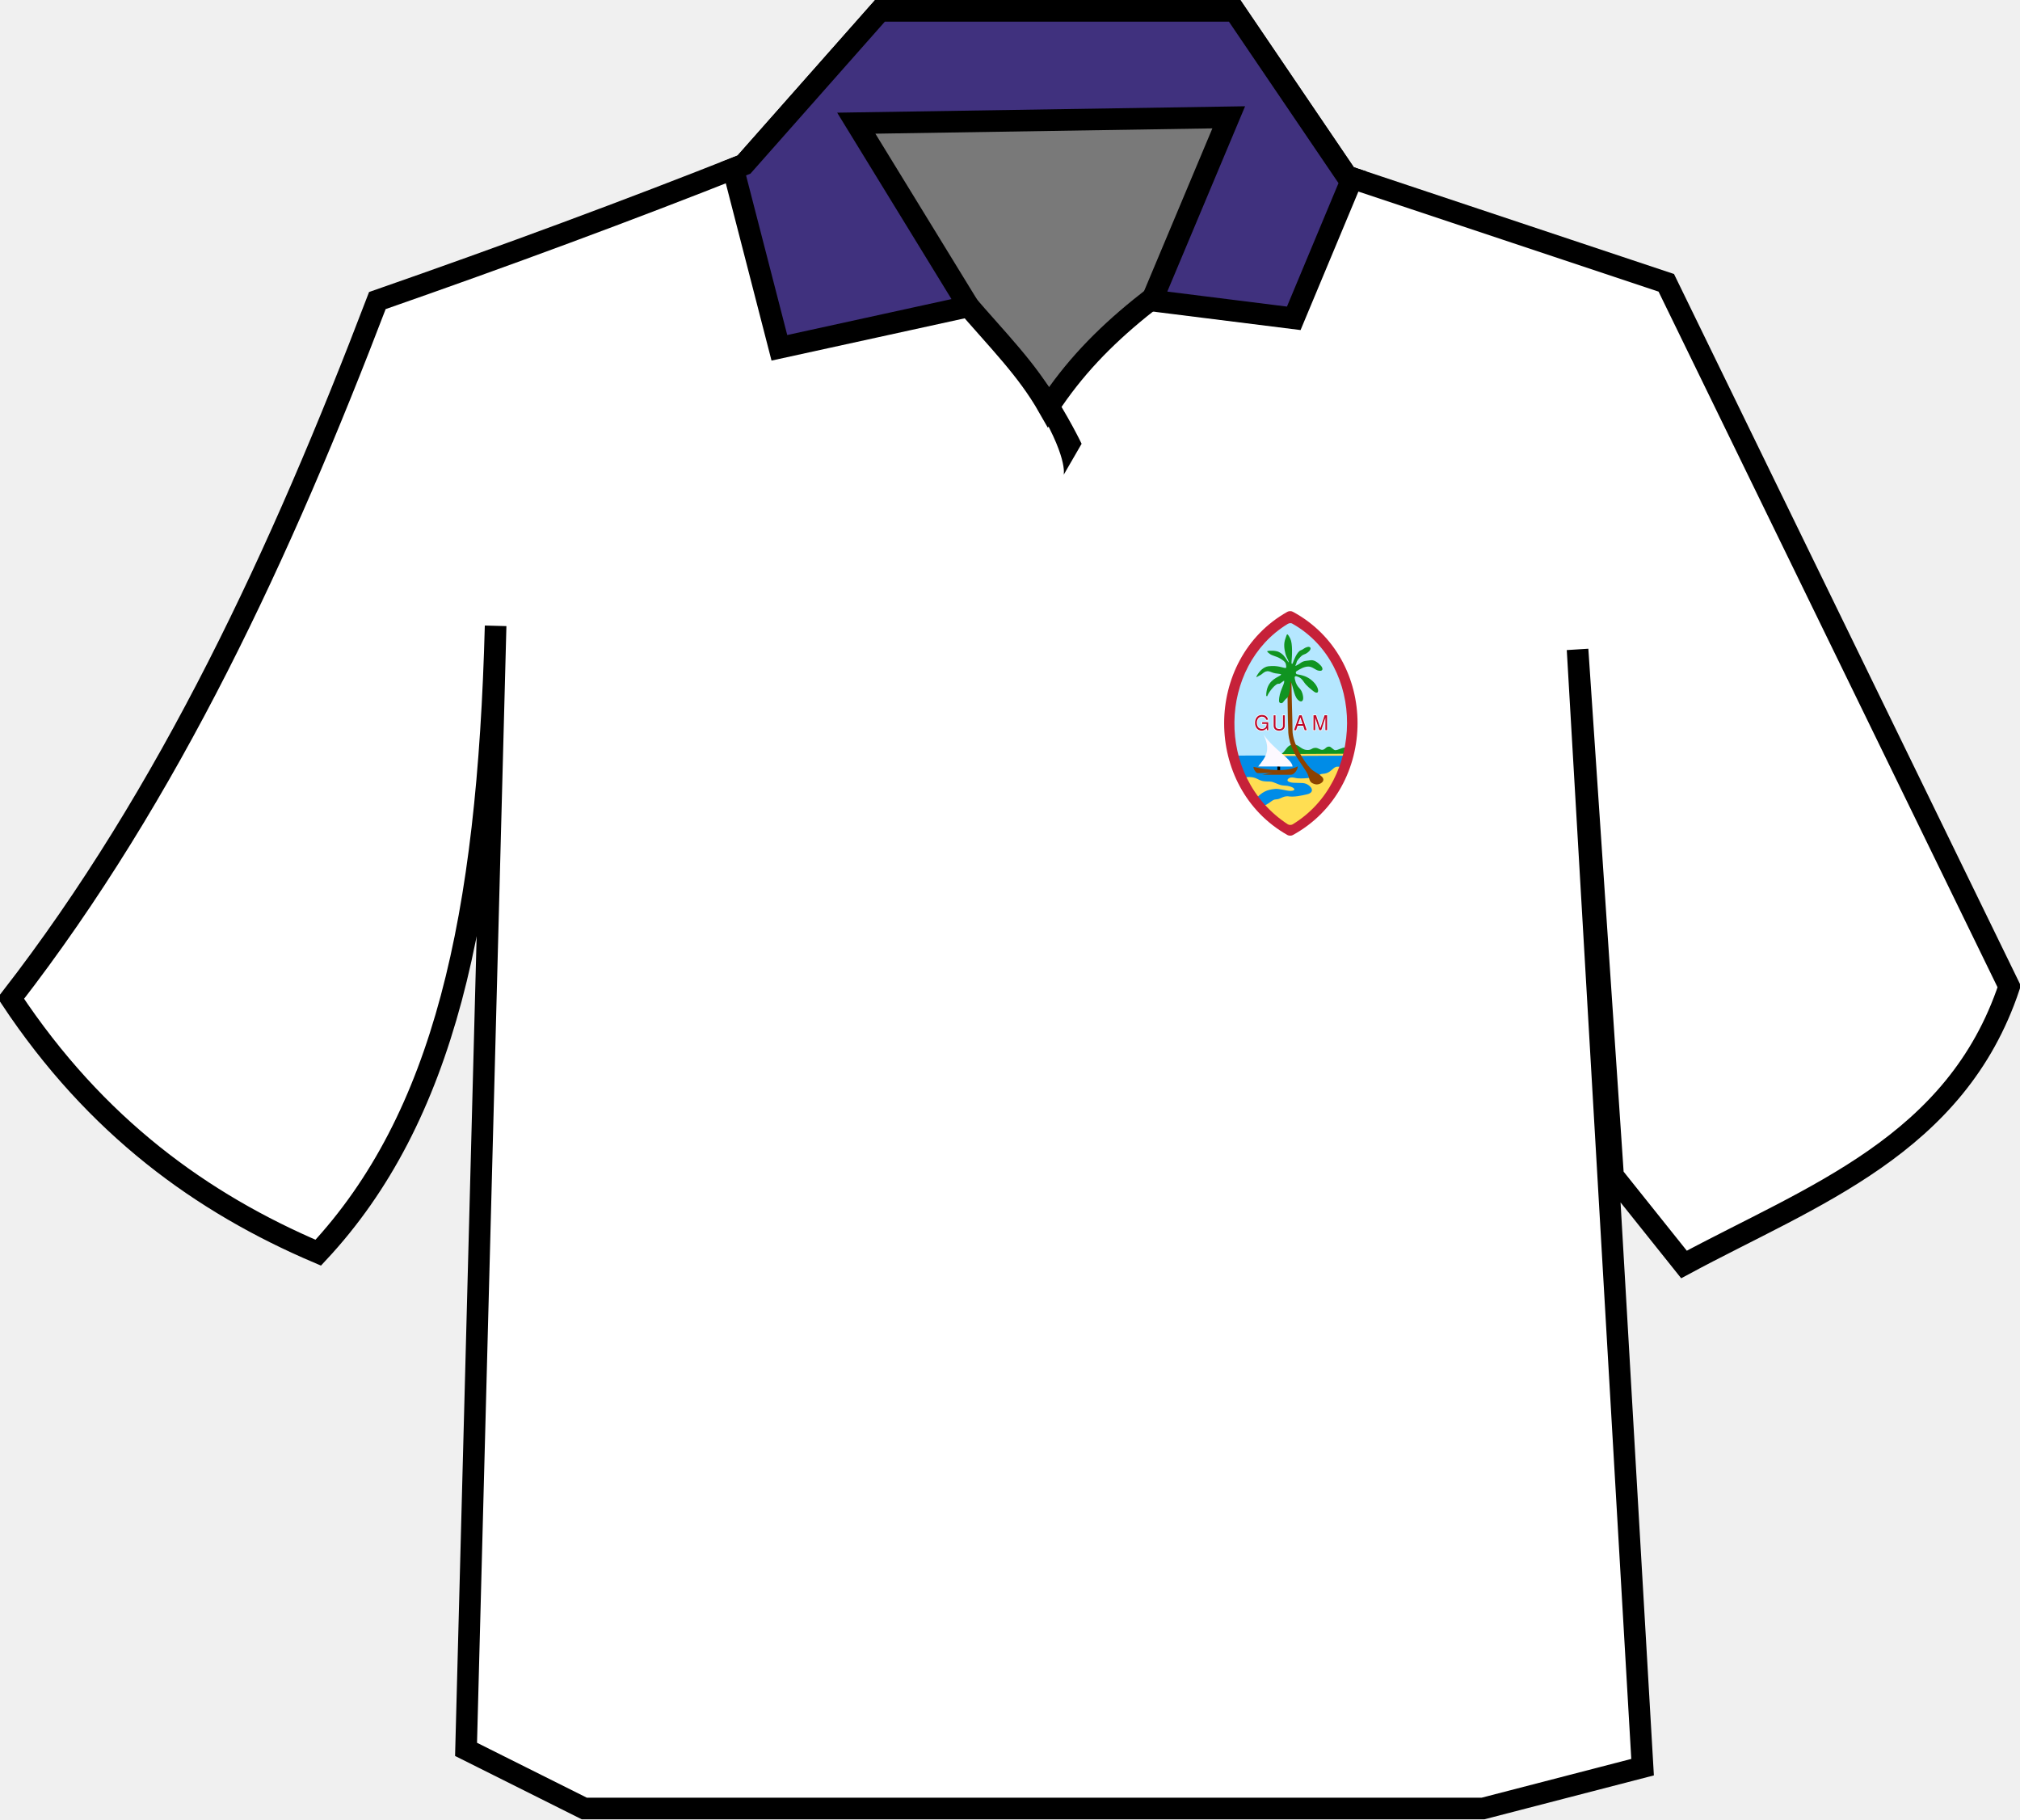
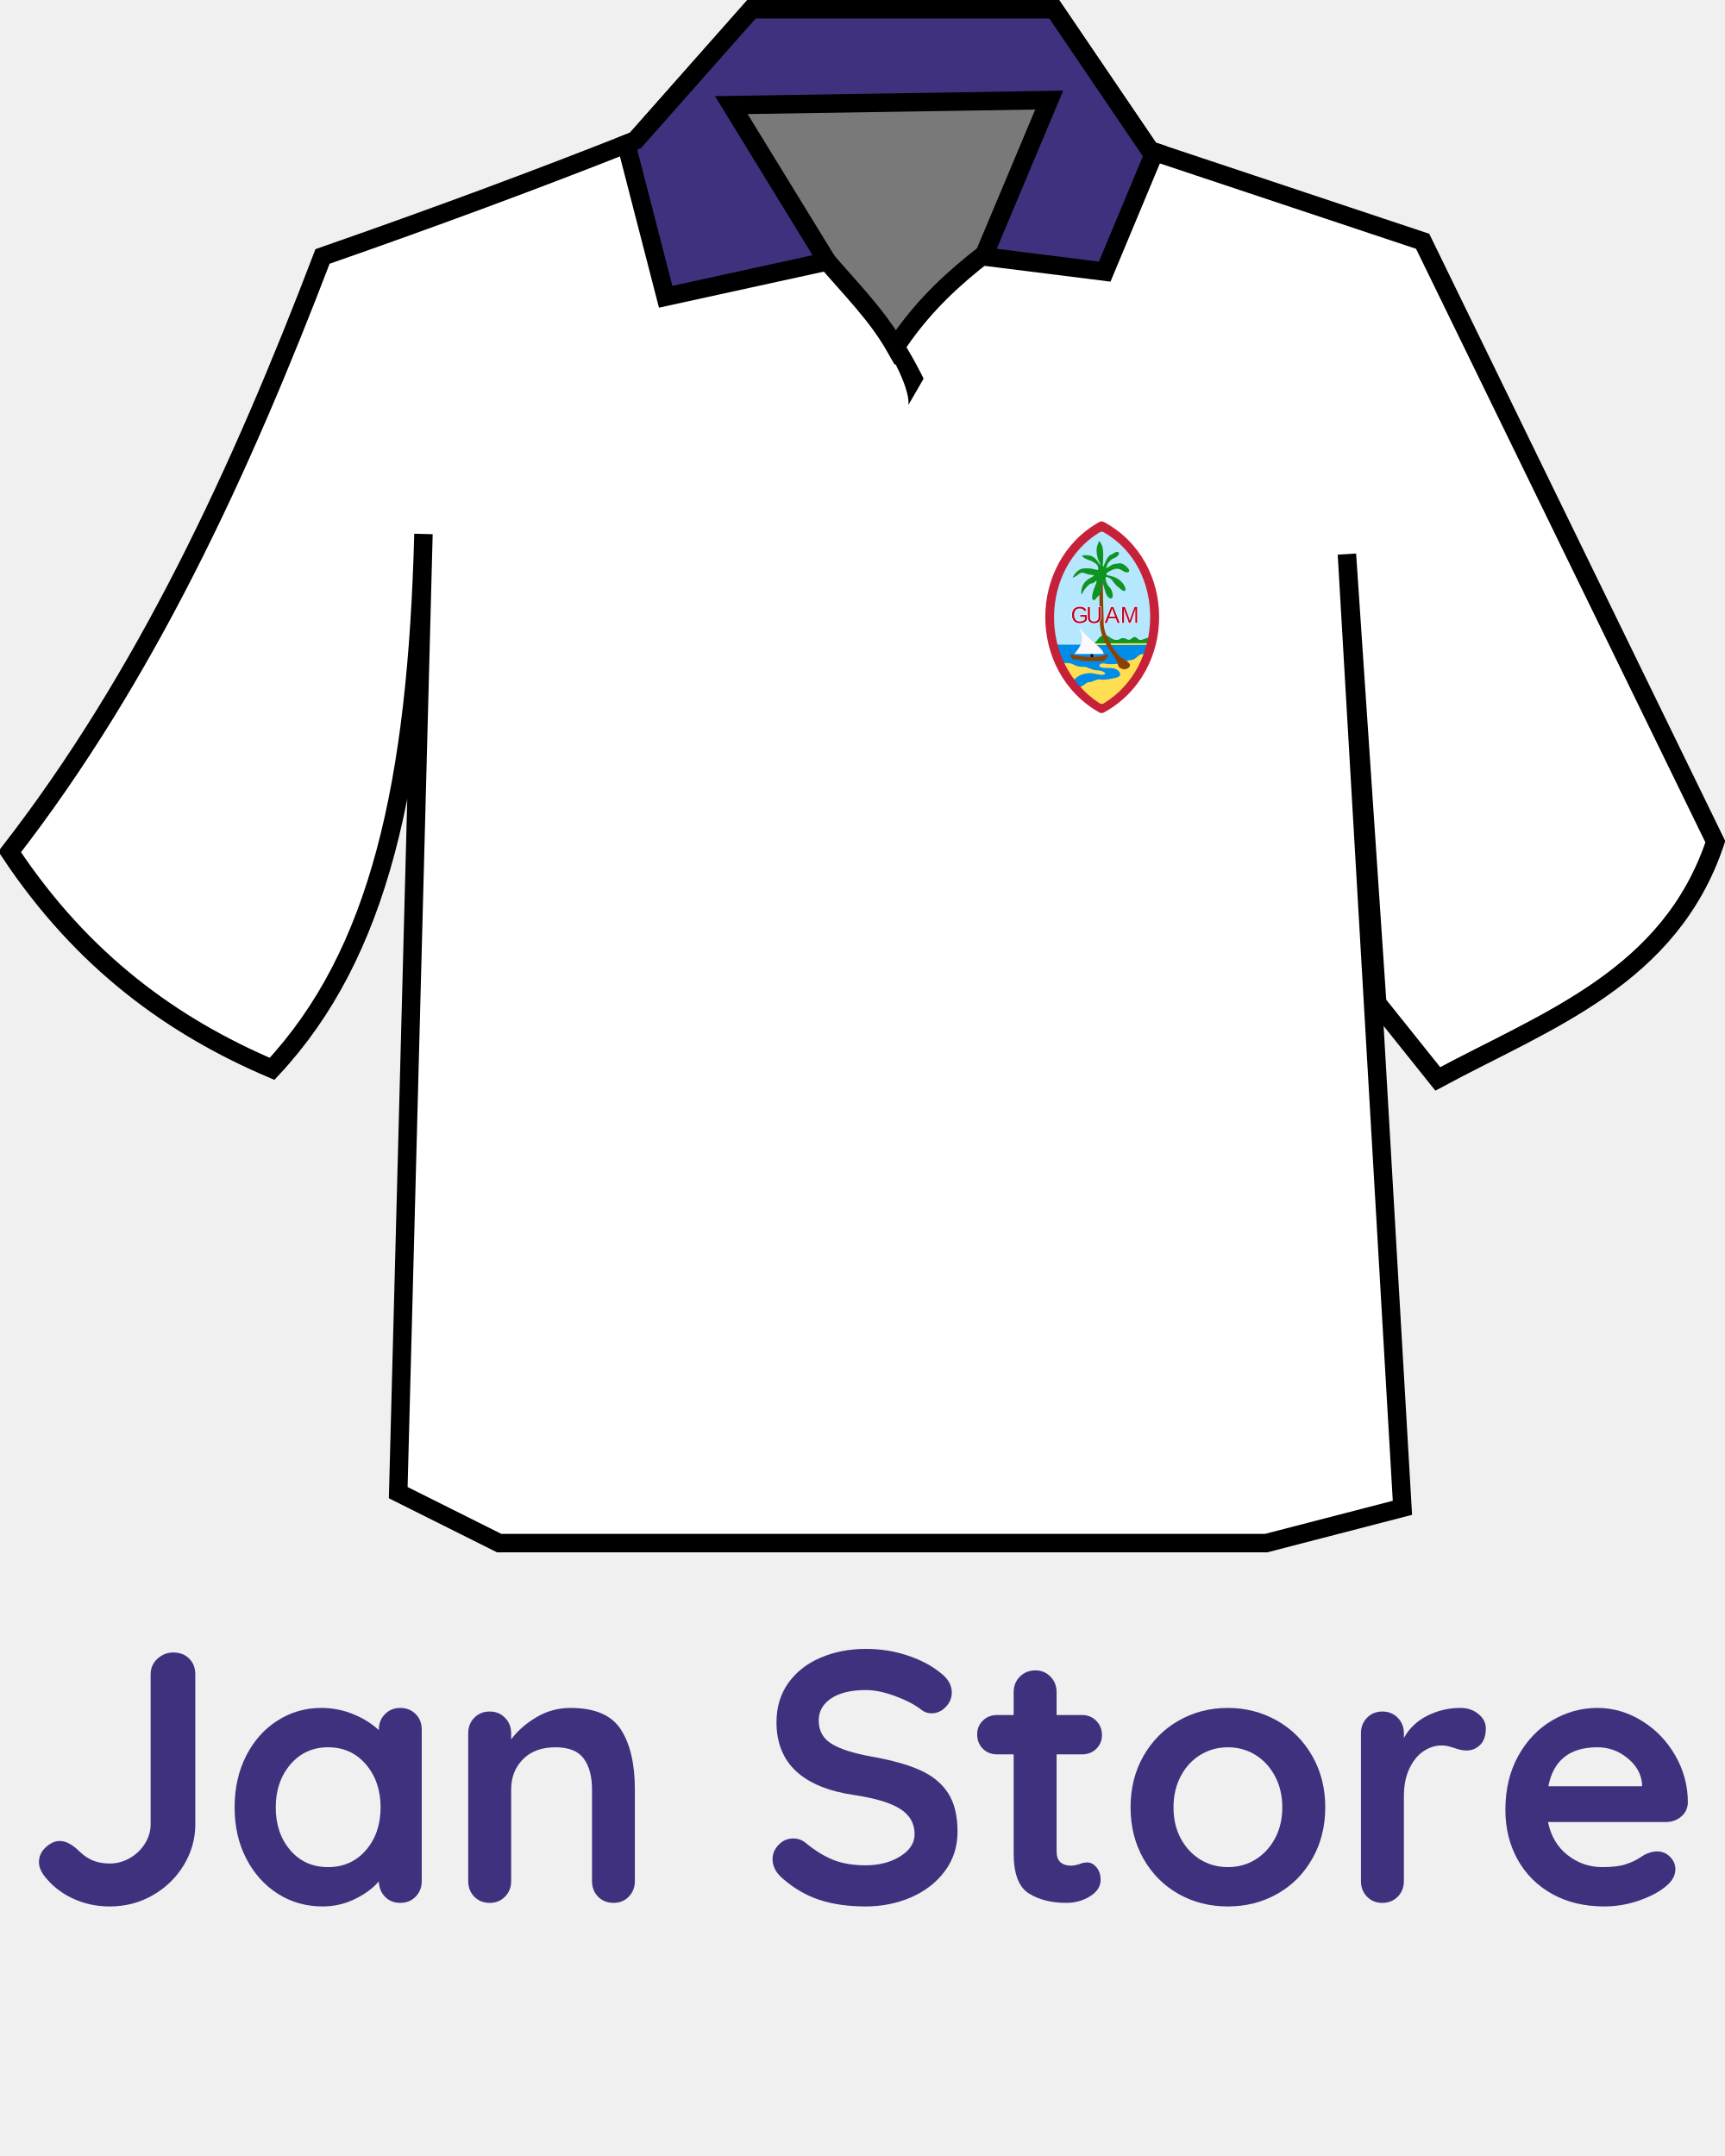
- <svg xmlns="http://www.w3.org/2000/svg" xmlns:xlink="http://www.w3.org/1999/xlink" id="svg2" viewBox="0 0 280.51 252.59" version="1.0">
-   <path id="path2166" d="m103.31 22.847c-15.868 6.294-32.851 12.589-50.906 18.883-13.371 34.992-28.831 68.42-50.904 96.88 11.814 17.81 26.511 28.42 42.694 35.31 17.472-18.72 23.564-46.44 24.63-87.033l-4.105 155.99 16.421 8.21h124.8l22.16-5.74-9.03-155.18 4.93 73.07 9.85 12.32c17.79-9.58 37.79-16.5 45.16-38.59l-47.62-97.703-44.34-14.778-15.6-22.989h-49.26l-18.88 21.347z" fill-rule="evenodd" stroke="#000" stroke-width="3" fill="#fff" />
-   <path id="path2173" d="m117.27 17.017c12.5 23.988 22.32 28.932 28.33 39.492 6.92-10.533 16.31-17.102 32.27-27.221 4.48-2.841-17.96-18.84-14.63-22.862" fill-rule="evenodd" stroke="#000" stroke-width="3" fill="#797979" />
-   <path id="path2168" d="m122.2 1.508l-18.88 21.344c-0.49 0.195-1.01 0.398-1.5 0.593l6.41 24.844 26.28-5.75-15.6-25.437 51.72-0.813-10.68 25.438 19.71 2.468 8.13-19.468-0.75-0.25-15.59-22.969-49.25-0z" fill-rule="evenodd" stroke="#000" stroke-width="3" fill="#40317e" />
-   <g id="g2206" transform="matrix(.17688 0 0 .1817 123.94 71.481)">
-     <path id="path794" fill-rule="evenodd" fill="#b5e7ff" transform="matrix(.88419 0 0 .92313 35.745 12.153)" d="m310.35 245.38c1.25 0.66 3.24 0.62 4.35 0.05 71.36-36.35 71.39-136.05 0.11-171.9-1.33-0.67-3.25-0.634-4.57 0.05-69.52 36.43-69.71 135 0.11 171.8z" />
-     <path id="path798" fill-rule="evenodd" fill="#008ce7" transform="matrix(.88419 0 0 .92313 35.745 13.813)" d="m310.35 245.38c1.11 0.86 3.34 0.78 4.35 0.05 52.58-37.7 52.89-61.21 50.56-61.21l-104.06 0.06c-1.59 0 0.92 23.86 49.15 61.1z" />
-     <path id="path799" fill-rule="evenodd" fill="#ffde52" d="m273.98 201.12c3.99-1.03 8.81-1.31 12.74 0.79 3.48 1.82 5.5 1.81 9.26 1.85 3.94 0.06 7.03 2.95 11.28 3.06 7.83 0.21 11.13 4.09 5.04 4.1-2.88 0-9.04-1.92-12.02-1.51-6.22 0.64-10.17 2.02-16.02 8.53l6.76 4.64c5.85-2.39 6.84-5.07 10.08-5.18 3.66-0.12 4.9-2.38 9.13-2.39 4.81 0.88 11.33-0.59 15.14-1.45 6.77-1.57 3.55-6.3-0.55-8.02-3.32-1.41-9.53-0.05-13.38-1.45-2.92-1.13-0.52-2.96 1.05-3.35 1.58-0.29 3.28 0.23 5.25 0.55 3.52 0.3 7.93-0.04 11.02-0.52 6.39-0.99 6.12-2.86 9.2-2.91 2.25-0.11 3.96-0.78 5.49-1.88 1.8-1.21 3.67-3.68 5.85-3.58l5.84 0.24-8.22 18.5-23.24 23.66-12.04 4.56-26.45-17.22-13.34-20.46 2.13-0.56z" />
-     <path id="path803" fill-rule="evenodd" fill="#109421" transform="matrix(1 0 0 1.1939 0 -34.015)" d="m304.38 181.89l53.12-0.21 0.93-3.94s-1.89-0.24-3.42-0.31c-1.91-0.1-5.18 1.67-7.37 1.66-1.55-0.01-3.32-2.33-4.87-2.29-2.71-0.02-2.95 2.02-5.5 2.08-2.06-0.06-2.94-1.38-5.6-1.25-2.8 0.14-2.59 1.43-6.12 1.35-4.67-0.1-6.54-3.49-10.27-3.52-6.23-0.07-6.44 4.98-10.9 6.43z" />
-     <path id="path802" fill-rule="evenodd" fill="#ffde52" transform="matrix(1 0 0 .89473 0 19.585)" d="m304.38 184.07l54.68-0.31v-1.66l-55.92 0.31 1.24 1.66z" />
-     <path id="path804" fill-rule="evenodd" fill="#8c4200" d="m326.85 200.7c0.84 3.23 1.73 4.33 5.13 5.15 3.35 0.83 8.47-2.44 5.29-5.6-3.03-2.94-6.21-3.68-8.92-6.33-5.71-5.64-14.31-19.46-14.32-29.2-0.01-8.37-0.81-25.55-0.82-41.82 0-1.05-3.18 2.96-3.17 4.03 0.14 14.35 0.12 25.2 0.7 39.67 0.91 10.58 5.96 17.71 10.39 24.14 1.98 3.08 4.85 6.4 5.72 9.96z" />
-     <path id="path805" fill-rule="evenodd" fill="#109421" d="m285.76 123.43c-0.71 1.36 1.66-0.4 2.19-0.59 3.06-1.09 4.26-4.96 9.53-2.63 4.16 1.79 9.73 0.75 6.81 2.57-3.59 2.15-10.76 4.54-10.9 15.22 0.59 1.05 0.64 0.88 1.14-0.24 1.09-2.49 6.28-9.25 8.85-8.69 1.04 0.27 4.08-3.05 4.15-2.1 0.27 2.67-4.13 8.06-4.08 15.29 0.01 1.67 2.07 2.21 3.06 1.04 0.99-1.04 1.54-2.12 3.27-3.48 3.05-2.5 2.21-13.13 2.58-12.63 2.17 2.8 2.5 10.69 5.72 13.93 2.67 2.69 4.84 1.4 4.25-2.34-1.16-7.49-4.7-5.35-6.39-13.09-0.34-1.51-0.42-2.87 1.58-2.24 2.44 0.71 3.87 1.84 5.69 4.59 1.82 2.63 5.24 5.15 7.21 6.7 3.44 2.64 4.65 0.33 3.01-3.06-1.82-3.82-5.92-6.97-9.65-8.36-2.82-0.97-3.83-1.06-6.32-1.54-0.69-0.15-1.4-1.57-0.18-2.35 2.64-1.61 5.8-3.43 8.99-3.52 3.08-0.08 5.52 2.39 7.68 3.01 4.31 1.12 4.28-1.61 2.39-3.64-1.56-1.71-4.86-4.58-7.94-4.2-6.21 0.76-5.82 0.59-9.63 3.12-1.4 0.82-2.95 1.73-2.37 0.73 1.39-2.51 0.09-2.07 2.25-4.63 1.67-1.87 2.9-3.21 4.56-3.68 1.58-0.38 3.66-2.05 4.31-2.9 1.54-2.14 0.21-3.37-2.18-2.65-2.08 0.57-3.19 1.95-4.62 2.33-3.34 1.06-6.04 8.71-6.46 9.8-0.53 1.29-1.12 0.65-1.01-0.44 0.48-5.41 0.94-14.459-0.97-18.185-2.87-5.493-2.61-2.932-3.71-0.325-1.66 4.141-1.08 8-0.04 12.06 0.46 2.03 2.16 4.33 2.46 5.92 0.22 1.25-0.72-0.39-1.27-1.14-1.81-2.76-3.13-4.63-6.06-6.13-2.01-1.27-7.42-1.44-9.3-0.86-0.82 0.25 0.9 1.41 1.63 1.99 1.97 1.57 5.71 2.05 8.22 3.6 2.15 1.33 3.8 2.18 4.51 4.01 0.3 1.36 0.74 3.38-0.16 3.33-2.35-0.13-6.01-2.17-13.51-1.33-3.84 0.51-7.17 3.79-9.29 7.73z" />
-     <rect id="rect806" fill-rule="evenodd" height="3.631" width="2.179" y="192.11" x="302.13" stroke-width="1pt" />
-     <path id="path800" fill-rule="evenodd" fill="#fdf9ff" d="m291.31 167.92c8.64 11.96 22.49 18.93 22.76 24.37-8.75-0.04-18.23 0-26.98-0.03 6.2-7.46 9.98-12.49 4.22-24.34z" />
-     <path id="path801" fill-rule="evenodd" fill="#8c4200" d="m283.45 192.56c11.74 2.62 25.75 4.06 34.7-0.37 0.07 2.62-2.91 6.39-5.35 6.39h-22.52c2.61-0.38 4.1-1.18 8.36-1.4l-11.96 0.15c-1.32 0.05-3.67-3.5-3.23-4.77z" />
-     <path id="path797" stroke-width="1pt" fill-rule="evenodd" fill="#c62139" d="m310.07 244.65c1.19 0.66 3.08 0.62 4.14 0.05 67.81-36.09 67.85-135.07 0.1-170.65-1.26-0.668-3.09-0.632-4.34 0.047-66.07 36.173-66.25 134.03 0.1 170.55zm0.34-8.15c1.04 0.58 2.69 0.55 3.61 0.05 56.76-33.41 57.46-121.66 0.09-153.29-1.1-0.807-2.7-0.555-3.79 0.045-54.36 32.145-57.39 116.76 0.09 153.2z" />
-     <g id="GUAM" font-family="helvetica" transform="scale(1.3028)">
-       <text id="text2189" y="126.255" x="217.907">G</text>
-       <text id="text2191" y="126.311" x="228.659">U</text>
-       <text id="text2193" y="126.303" x="241.772">A</text>
-       <text id="text2195" y="126.281" x="252.772">M</text>
+ <svg xmlns="http://www.w3.org/2000/svg" width="400" zoomAndPan="magnify" viewBox="0 0 300 375" height="500" preserveAspectRatio="xMidYMid meet" version="1.0">
+   <defs>
+     <g />
+     <clipPath id="ad27496bdc">
+       <path d="M 0 0 L 300 0 L 300 270 L 0 270 Z M 0 0 " clip-rule="nonzero" />
+     </clipPath>
+   </defs>
+   <path fill="#ffffff" d="M 110.508 24.422 C 93.547 31.148 75.395 37.879 56.094 44.605 C 41.801 82.012 25.277 117.742 1.68 148.164 C 14.309 167.203 30.02 178.543 47.316 185.906 C 65.996 165.898 72.508 136.266 73.645 92.875 L 69.258 259.617 L 86.809 268.395 L 220.211 268.395 L 243.898 262.258 L 234.246 96.383 L 239.516 174.488 L 250.047 187.656 C 269.062 177.418 290.441 170.02 298.32 146.406 L 247.418 41.969 L 200.02 26.172 L 183.344 1.602 L 130.691 1.602 L 110.508 24.418 Z M 110.508 24.422 " fill-opacity="1" fill-rule="evenodd" />
+   <g clip-path="url(#ad27496bdc)">
+     <path stroke-linecap="butt" transform="matrix(1.068926, 0, 0, 1.068926, 0.0777903, 0)" fill="none" stroke-linejoin="miter" d="M 103.309 22.847 C 87.442 29.14 70.46 35.436 52.404 41.729 C 39.033 76.723 23.575 110.15 1.499 138.61 C 13.313 156.422 28.011 167.03 44.193 173.919 C 61.668 155.201 67.76 127.479 68.823 86.886 L 64.719 242.877 L 81.138 251.088 L 205.939 251.088 L 228.099 245.347 L 219.069 90.168 L 223.999 163.237 L 233.851 175.556 C 251.64 165.978 271.641 159.056 279.011 136.966 L 231.391 39.263 L 187.049 24.484 L 171.449 1.498 L 122.191 1.498 L 103.309 22.843 Z M 103.309 22.847 " stroke="#000000" stroke-width="3" stroke-opacity="1" stroke-miterlimit="4" />
+   </g>
+   <path stroke-linecap="butt" transform="matrix(1.068926, 0, 0, 1.068926, 0.0777903, 0)" fill-opacity="1" fill="#797979" fill-rule="evenodd" stroke-linejoin="miter" d="M 117.269 17.018 C 129.771 41.006 139.59 45.95 145.601 56.508 C 152.519 45.976 161.911 39.409 177.869 29.29 C 182.35 26.447 159.908 10.448 163.241 6.424 " stroke="#000000" stroke-width="3" stroke-opacity="1" stroke-miterlimit="4" />
+   <path stroke-linecap="butt" transform="matrix(1.068926, 0, 0, 1.068926, 0.0777903, 0)" fill-opacity="1" fill="#40317e" fill-rule="evenodd" stroke-linejoin="miter" d="M 122.199 1.509 L 103.32 22.851 C 102.831 23.048 102.312 23.249 101.818 23.446 L 108.232 48.289 L 134.51 42.541 L 118.91 17.102 L 170.63 16.288 L 159.948 41.726 L 179.66 44.196 L 187.791 24.725 L 187.038 24.477 L 171.449 1.509 Z M 122.199 1.509 " stroke="#000000" stroke-width="3" stroke-opacity="1" stroke-miterlimit="4" />
+   <path fill="#b5e7ff" d="M 191.203 122.762 C 191.41 122.883 191.742 122.875 191.93 122.773 C 203.859 116.254 203.863 98.379 191.949 91.953 C 191.727 91.832 191.402 91.84 191.184 91.961 C 179.562 98.492 179.531 116.164 191.203 122.762 Z M 191.203 122.762 " fill-opacity="1" fill-rule="evenodd" />
+   <path fill="#008ce7" d="M 191.203 123.086 C 191.387 123.238 191.762 123.227 191.93 123.094 C 200.719 116.336 200.77 112.121 200.383 112.121 L 182.984 112.133 C 182.719 112.133 183.141 116.41 191.203 123.086 Z M 191.203 123.086 " fill-opacity="1" fill-rule="evenodd" />
+   <path fill="#ffde52" d="M 184.363 115.469 C 185.117 115.27 186.027 115.215 186.77 115.625 C 187.43 115.977 187.812 115.977 188.523 115.984 C 189.266 115.996 189.852 116.555 190.656 116.578 C 192.137 116.617 192.758 117.371 191.609 117.375 C 191.062 117.375 189.898 117 189.336 117.082 C 188.16 117.203 187.41 117.473 186.305 118.738 L 187.586 119.637 C 188.691 119.176 188.879 118.652 189.488 118.633 C 190.184 118.609 190.418 118.168 191.215 118.168 C 192.125 118.34 193.359 118.055 194.078 117.887 C 195.359 117.582 194.75 116.664 193.977 116.328 C 193.348 116.055 192.172 116.32 191.445 116.047 C 190.895 115.828 191.348 115.473 191.645 115.395 C 191.941 115.34 192.262 115.441 192.637 115.504 C 193.301 115.562 194.137 115.496 194.719 115.402 C 195.93 115.211 195.875 114.848 196.461 114.836 C 196.883 114.816 197.207 114.684 197.496 114.473 C 197.836 114.238 198.191 113.758 198.602 113.777 L 199.707 113.824 L 198.152 117.418 L 193.758 122.012 L 191.484 122.898 L 186.48 119.555 L 183.961 115.578 Z M 184.363 115.469 " fill-opacity="1" fill-rule="evenodd" />
+   <path fill="#109421" d="M 190.109 111.98 L 200.152 111.93 L 200.328 111.016 C 200.328 111.016 199.973 110.961 199.684 110.945 C 199.32 110.922 198.703 111.332 198.289 111.328 C 197.996 111.328 197.66 110.789 197.367 110.797 C 196.855 110.793 196.812 111.266 196.328 111.281 C 195.938 111.266 195.773 110.961 195.27 110.992 C 194.742 111.023 194.781 111.324 194.113 111.305 C 193.23 111.281 192.875 110.496 192.172 110.488 C 190.992 110.473 190.953 111.641 190.109 111.98 Z M 190.109 111.98 " fill-opacity="1" fill-rule="evenodd" />
+   <path fill="#ffde52" d="M 190.109 112.199 L 200.449 112.145 L 200.449 111.855 L 189.875 111.91 Z M 190.109 112.199 " fill-opacity="1" fill-rule="evenodd" />
+   <path fill="#8c4200" d="M 194.359 115.387 C 194.516 116.016 194.688 116.23 195.328 116.391 C 195.961 116.551 196.93 115.914 196.328 115.301 C 195.754 114.73 195.156 114.586 194.641 114.07 C 193.562 112.977 191.938 110.293 191.934 108.402 C 191.934 106.773 191.781 103.438 191.781 100.277 C 191.781 100.074 191.18 100.852 191.18 101.062 C 191.207 103.848 191.203 105.957 191.312 108.766 C 191.484 110.82 192.441 112.207 193.277 113.453 C 193.652 114.051 194.195 114.695 194.359 115.387 Z M 194.359 115.387 " fill-opacity="1" fill-rule="evenodd" />
+   <path fill="#109421" d="M 186.59 100.383 C 186.457 100.645 186.902 100.305 187.004 100.266 C 187.582 100.055 187.809 99.305 188.805 99.754 C 189.594 100.102 190.645 99.902 190.094 100.254 C 189.414 100.672 188.059 101.137 188.031 103.211 C 188.145 103.414 188.152 103.383 188.246 103.164 C 188.453 102.68 189.434 101.367 189.922 101.477 C 190.117 101.527 190.691 100.883 190.707 101.07 C 190.758 101.586 189.926 102.633 189.934 104.039 C 189.938 104.363 190.324 104.469 190.512 104.238 C 190.699 104.039 190.805 103.828 191.133 103.562 C 191.707 103.078 191.551 101.016 191.617 101.109 C 192.027 101.656 192.09 103.188 192.699 103.816 C 193.207 104.34 193.617 104.09 193.504 103.363 C 193.285 101.906 192.617 102.324 192.297 100.82 C 192.23 100.527 192.215 100.262 192.594 100.387 C 193.055 100.523 193.328 100.742 193.672 101.277 C 194.016 101.789 194.66 102.277 195.035 102.578 C 195.684 103.09 195.914 102.641 195.602 101.984 C 195.258 101.242 194.484 100.629 193.777 100.359 C 193.246 100.172 193.055 100.152 192.582 100.059 C 192.453 100.031 192.32 99.754 192.551 99.605 C 193.047 99.293 193.645 98.938 194.25 98.922 C 194.832 98.906 195.293 99.383 195.699 99.504 C 196.516 99.723 196.512 99.191 196.152 98.797 C 195.859 98.465 195.234 97.91 194.652 97.98 C 193.477 98.129 193.551 98.098 192.832 98.59 C 192.566 98.746 192.273 98.926 192.383 98.73 C 192.645 98.242 192.398 98.328 192.809 97.832 C 193.125 97.469 193.355 97.207 193.672 97.117 C 193.969 97.043 194.363 96.719 194.484 96.555 C 194.777 96.137 194.523 95.898 194.074 96.039 C 193.68 96.148 193.469 96.418 193.199 96.492 C 192.566 96.695 192.059 98.184 191.977 98.395 C 191.879 98.645 191.766 98.52 191.789 98.309 C 191.879 97.258 191.965 95.5 191.605 94.777 C 191.062 93.711 191.109 94.207 190.902 94.715 C 190.59 95.52 190.699 96.266 190.895 97.055 C 190.98 97.449 191.305 97.898 191.359 98.207 C 191.402 98.449 191.223 98.129 191.121 97.984 C 190.777 97.449 190.527 97.086 189.973 96.793 C 189.594 96.547 188.57 96.516 188.215 96.625 C 188.062 96.676 188.387 96.902 188.523 97.012 C 188.895 97.316 189.602 97.41 190.078 97.711 C 190.484 97.969 190.797 98.137 190.93 98.492 C 190.988 98.754 191.07 99.148 190.902 99.137 C 190.457 99.113 189.766 98.715 188.348 98.879 C 187.621 98.98 186.992 99.617 186.59 100.383 Z M 186.59 100.383 " fill-opacity="1" fill-rule="evenodd" />
+   <path fill="#000000" d="M 189.684 113.719 L 190.098 113.719 L 190.098 114.426 L 189.684 114.426 Z M 189.684 113.719 " fill-opacity="1" fill-rule="evenodd" />
+   <path fill="#fdf9ff" d="M 187.641 109.023 C 189.273 111.344 191.891 112.699 191.941 113.754 C 190.289 113.746 188.496 113.754 186.84 113.75 C 188.012 112.301 188.727 111.324 187.641 109.023 Z M 187.641 109.023 " fill-opacity="1" fill-rule="evenodd" />
+   <path fill="#8c4200" d="M 186.152 113.809 C 188.371 114.316 191.02 114.598 192.715 113.734 C 192.727 114.246 192.164 114.977 191.703 114.977 L 187.445 114.977 C 187.938 114.902 188.219 114.746 189.023 114.703 L 186.762 114.734 C 186.516 114.742 186.07 114.055 186.152 113.809 Z M 186.152 113.809 " fill-opacity="1" fill-rule="evenodd" />
+   <path fill="#c62139" d="M 191.188 123.926 C 191.41 124.055 191.77 124.047 191.969 123.934 C 204.789 116.926 204.797 97.699 191.988 90.789 C 191.75 90.66 191.402 90.668 191.168 90.801 C 178.676 97.824 178.641 116.832 191.188 123.926 Z M 191.25 122.344 C 191.445 122.453 191.758 122.449 191.934 122.352 C 202.664 115.863 202.797 98.723 191.949 92.578 C 191.742 92.422 191.438 92.473 191.234 92.586 C 180.957 98.832 180.383 115.266 191.25 122.344 Z M 191.25 122.344 " fill-opacity="1" fill-rule="evenodd" />
+   <g fill="#000000" fill-opacity="1">
+     <g transform="translate(186.2344, 108.3522)">
+       <g>
+         <path d="M 0.203 -1.406 C 0.203 -1.852 0.316 -2.203 0.547 -2.453 C 0.785 -2.703 1.117 -2.828 1.547 -2.828 C 1.848 -2.828 2.094 -2.773 2.281 -2.672 C 2.469 -2.566 2.609 -2.398 2.703 -2.172 L 2.359 -2.062 C 2.285 -2.219 2.18 -2.332 2.047 -2.406 C 1.91 -2.477 1.738 -2.516 1.531 -2.516 C 1.219 -2.516 0.977 -2.414 0.812 -2.219 C 0.656 -2.031 0.578 -1.758 0.578 -1.406 C 0.578 -1.051 0.66 -0.77 0.828 -0.562 C 1.004 -0.363 1.25 -0.266 1.562 -0.266 C 1.738 -0.266 1.898 -0.289 2.047 -0.344 C 2.203 -0.406 2.332 -0.484 2.438 -0.578 L 2.438 -1.078 L 1.625 -1.078 L 1.625 -1.391 L 2.766 -1.391 L 2.766 -0.438 C 2.617 -0.281 2.441 -0.16 2.234 -0.078 C 2.023 0.004 1.801 0.047 1.562 0.047 C 1.281 0.047 1.035 -0.008 0.828 -0.125 C 0.617 -0.25 0.461 -0.422 0.359 -0.641 C 0.254 -0.859 0.203 -1.113 0.203 -1.406 Z M 0.203 -1.406 " />
+       </g>
    </g>
-     <use id="use2197" stroke-linejoin="round" xlink:href="#GUAM" height="620" width="301" stroke="white" stroke-linecap="round" y="0" x="0" stroke-width=".768" />
-     <use id="use2199" xlink:href="#GUAM" height="620" width="301" y="0" x="0" fill="#bd0728" />
  </g>
-   <path id="path2226" fill-rule="evenodd" d="m143.58 55.653c4.8 7.779 4.13 10.262 4.13 10.262l2.49-4.303s-1.82-3.807-4.47-7.78c-2.65-3.972-1.99 1.656-2.15 1.821z" />
+   <g fill="#000000" fill-opacity="1">
+     <g transform="translate(188.8817, 108.3641)">
+       <g>
+         <path d="M 1.406 0.047 C 1.188 0.047 0.992 0.004 0.828 -0.078 C 0.66 -0.16 0.531 -0.281 0.438 -0.438 C 0.344 -0.602 0.297 -0.797 0.297 -1.016 L 0.297 -2.781 L 0.672 -2.781 L 0.672 -1.047 C 0.672 -0.785 0.734 -0.586 0.859 -0.453 C 0.984 -0.328 1.164 -0.266 1.406 -0.266 C 1.645 -0.266 1.832 -0.332 1.969 -0.469 C 2.102 -0.602 2.172 -0.801 2.172 -1.062 L 2.172 -2.781 L 2.547 -2.781 L 2.547 -1.047 C 2.547 -0.816 2.5 -0.617 2.406 -0.453 C 2.312 -0.297 2.176 -0.172 2 -0.078 C 1.832 0.004 1.633 0.047 1.406 0.047 Z M 1.406 0.047 " />
+       </g>
+     </g>
+   </g>
+   <g fill="#000000" fill-opacity="1">
+     <g transform="translate(192.107, 108.3641)">
+       <g>
+         <path d="M 2.25 0 L 1.938 -0.812 L 0.703 -0.812 L 0.391 0 L 0 0 L 1.109 -2.781 L 1.531 -2.781 L 2.625 0 Z M 1.312 -2.5 L 1.297 -2.438 C 1.266 -2.332 1.219 -2.195 1.156 -2.031 L 0.812 -1.109 L 1.828 -1.109 L 1.484 -2.031 C 1.441 -2.113 1.406 -2.211 1.375 -2.328 Z M 1.312 -2.5 " />
+       </g>
+     </g>
+   </g>
+   <g fill="#000000" fill-opacity="1">
+     <g transform="translate(194.8236, 108.3522)">
+       <g>
+         <path d="M 2.625 0 L 2.625 -1.859 C 2.625 -2.066 2.629 -2.266 2.641 -2.453 C 2.578 -2.211 2.52 -2.023 2.469 -1.891 L 1.781 0 L 1.516 0 L 0.812 -1.891 L 0.703 -2.234 L 0.641 -2.453 L 0.641 -2.234 L 0.656 -1.859 L 0.656 0 L 0.328 0 L 0.328 -2.781 L 0.812 -2.781 L 1.531 -0.859 C 1.551 -0.773 1.57 -0.688 1.594 -0.594 C 1.625 -0.508 1.641 -0.445 1.641 -0.406 C 1.648 -0.457 1.672 -0.535 1.703 -0.641 C 1.742 -0.754 1.77 -0.828 1.781 -0.859 L 2.484 -2.781 L 2.953 -2.781 L 2.953 0 Z M 2.625 0 " />
+       </g>
+     </g>
+   </g>
+   <g fill="#000000" fill-opacity="1">
+     <g transform="translate(186.2344, 108.3522)">
+       <g>
+         <path d="M 0.203 -1.406 C 0.203 -1.852 0.316 -2.203 0.547 -2.453 C 0.785 -2.703 1.117 -2.828 1.547 -2.828 C 1.848 -2.828 2.094 -2.773 2.281 -2.672 C 2.469 -2.566 2.609 -2.398 2.703 -2.172 L 2.359 -2.062 C 2.285 -2.219 2.18 -2.332 2.047 -2.406 C 1.91 -2.477 1.738 -2.516 1.531 -2.516 C 1.219 -2.516 0.977 -2.414 0.812 -2.219 C 0.656 -2.031 0.578 -1.758 0.578 -1.406 C 0.578 -1.051 0.66 -0.77 0.828 -0.562 C 1.004 -0.363 1.25 -0.266 1.562 -0.266 C 1.738 -0.266 1.898 -0.289 2.047 -0.344 C 2.203 -0.406 2.332 -0.484 2.438 -0.578 L 2.438 -1.078 L 1.625 -1.078 L 1.625 -1.391 L 2.766 -1.391 L 2.766 -0.438 C 2.617 -0.281 2.441 -0.16 2.234 -0.078 C 2.023 0.004 1.801 0.047 1.562 0.047 C 1.281 0.047 1.035 -0.008 0.828 -0.125 C 0.617 -0.25 0.461 -0.422 0.359 -0.641 C 0.254 -0.859 0.203 -1.113 0.203 -1.406 Z M 0.203 -1.406 " />
+       </g>
+     </g>
+   </g>
+   <path stroke-linecap="round" transform="matrix(0.739852, 0, 0, 0.760013, 132.5605, 76.40789)" fill="none" stroke-linejoin="round" d="M 72.816 40.185 C 72.816 39.589 72.975 39.132 73.291 38.803 C 73.613 38.479 74.057 38.314 74.638 38.314 C 75.039 38.314 75.372 38.386 75.625 38.52 C 75.873 38.659 76.068 38.88 76.206 39.178 L 75.736 39.322 C 75.63 39.111 75.488 38.962 75.303 38.864 C 75.123 38.772 74.896 38.72 74.622 38.72 C 74.199 38.72 73.877 38.849 73.656 39.106 C 73.429 39.363 73.318 39.723 73.318 40.185 C 73.318 40.648 73.439 41.013 73.677 41.28 C 73.909 41.547 74.242 41.681 74.659 41.681 C 74.896 41.681 75.118 41.645 75.329 41.573 C 75.535 41.501 75.704 41.398 75.831 41.275 L 75.831 40.617 L 74.738 40.617 L 74.738 40.201 L 76.285 40.201 L 76.285 41.46 C 76.095 41.66 75.857 41.815 75.572 41.923 C 75.292 42.03 74.986 42.082 74.659 42.082 C 74.279 42.082 73.946 42.005 73.671 41.856 C 73.392 41.702 73.18 41.48 73.033 41.198 C 72.89 40.91 72.816 40.571 72.816 40.185 Z M 72.816 40.185 " stroke="#ffffff" stroke-width="0.256" stroke-opacity="1" stroke-miterlimit="4" />
+   <g fill="#000000" fill-opacity="1">
+     <g transform="translate(188.8817, 108.3641)">
+       <g>
+         <path d="M 1.406 0.047 C 1.188 0.047 0.992 0.004 0.828 -0.078 C 0.66 -0.16 0.531 -0.281 0.438 -0.438 C 0.344 -0.602 0.297 -0.797 0.297 -1.016 L 0.297 -2.781 L 0.672 -2.781 L 0.672 -1.047 C 0.672 -0.785 0.734 -0.586 0.859 -0.453 C 0.984 -0.328 1.164 -0.266 1.406 -0.266 C 1.645 -0.266 1.832 -0.332 1.969 -0.469 C 2.102 -0.602 2.172 -0.801 2.172 -1.062 L 2.172 -2.781 L 2.547 -2.781 L 2.547 -1.047 C 2.547 -0.816 2.5 -0.617 2.406 -0.453 C 2.312 -0.297 2.176 -0.172 2 -0.078 C 1.832 0.004 1.633 0.047 1.406 0.047 Z M 1.406 0.047 " />
+       </g>
+     </g>
+   </g>
+   <path stroke-linecap="round" transform="matrix(0.739852, 0, 0, 0.760013, 132.5605, 76.40789)" fill="none" stroke-linejoin="round" d="M 78.022 42.097 C 77.726 42.097 77.462 42.046 77.241 41.933 C 77.014 41.825 76.845 41.666 76.718 41.46 C 76.596 41.254 76.533 41.002 76.533 40.715 L 76.533 38.386 L 77.029 38.386 L 77.029 40.674 C 77.029 41.008 77.114 41.265 77.288 41.434 C 77.457 41.609 77.7 41.696 78.022 41.696 C 78.349 41.696 78.608 41.609 78.788 41.429 C 78.972 41.249 79.062 40.987 79.062 40.643 L 79.062 38.386 L 79.558 38.386 L 79.558 40.668 C 79.558 40.967 79.495 41.224 79.368 41.434 C 79.242 41.65 79.067 41.815 78.835 41.928 C 78.608 42.041 78.333 42.097 78.022 42.097 Z M 78.022 42.097 " stroke="#ffffff" stroke-width="0.256" stroke-opacity="1" stroke-miterlimit="4" />
+   <g fill="#000000" fill-opacity="1">
+     <g transform="translate(192.107, 108.3641)">
+       <g>
+         <path d="M 2.25 0 L 1.938 -0.812 L 0.703 -0.812 L 0.391 0 L 0 0 L 1.109 -2.781 L 1.531 -2.781 L 2.625 0 Z M 1.312 -2.5 L 1.297 -2.438 C 1.266 -2.332 1.219 -2.195 1.156 -2.031 L 0.812 -1.109 L 1.828 -1.109 L 1.484 -2.031 C 1.441 -2.113 1.406 -2.211 1.375 -2.328 Z M 1.312 -2.5 " />
+       </g>
+     </g>
+   </g>
+   <path stroke-linecap="round" transform="matrix(0.739852, 0, 0, 0.760013, 132.5605, 76.40789)" fill="none" stroke-linejoin="round" d="M 83.518 42.046 L 83.096 40.977 L 81.427 40.977 L 81.01 42.046 L 80.493 42.046 L 81.987 38.386 L 82.552 38.386 L 84.02 42.046 Z M 82.262 38.762 L 82.241 38.834 C 82.198 38.977 82.135 39.162 82.05 39.389 L 81.581 40.591 L 82.948 40.591 L 82.478 39.383 C 82.431 39.26 82.383 39.127 82.336 38.977 Z M 82.262 38.762 " stroke="#ffffff" stroke-width="0.256" stroke-opacity="1" stroke-miterlimit="4" />
+   <g fill="#000000" fill-opacity="1">
+     <g transform="translate(194.8236, 108.3522)">
+       <g>
+         <path d="M 2.625 0 L 2.625 -1.859 C 2.625 -2.066 2.629 -2.266 2.641 -2.453 C 2.578 -2.211 2.52 -2.023 2.469 -1.891 L 1.781 0 L 1.516 0 L 0.812 -1.891 L 0.703 -2.234 L 0.641 -2.453 L 0.641 -2.234 L 0.656 -1.859 L 0.656 0 L 0.328 0 L 0.328 -2.781 L 0.812 -2.781 L 1.531 -0.859 C 1.551 -0.773 1.57 -0.688 1.594 -0.594 C 1.625 -0.508 1.641 -0.445 1.641 -0.406 C 1.648 -0.457 1.672 -0.535 1.703 -0.641 C 1.742 -0.754 1.77 -0.828 1.781 -0.859 L 2.484 -2.781 L 2.953 -2.781 L 2.953 0 Z M 2.625 0 " />
+       </g>
+     </g>
+   </g>
+   <path stroke-linecap="round" transform="matrix(0.739852, 0, 0, 0.760013, 132.5605, 76.40789)" fill="none" stroke-linejoin="round" d="M 87.705 42.03 L 87.705 39.589 C 87.705 39.322 87.71 39.06 87.726 38.808 C 87.642 39.121 87.568 39.363 87.499 39.538 L 86.554 42.03 L 86.206 42.03 L 85.245 39.538 L 85.102 39.096 L 85.018 38.808 L 85.023 39.101 L 85.034 39.589 L 85.034 42.03 L 84.595 42.03 L 84.595 38.371 L 85.245 38.371 L 86.216 40.91 C 86.253 41.013 86.285 41.121 86.316 41.239 C 86.353 41.352 86.375 41.439 86.38 41.491 C 86.396 41.424 86.427 41.316 86.47 41.177 C 86.512 41.033 86.544 40.946 86.559 40.91 L 87.515 38.371 L 88.154 38.371 L 88.154 42.03 Z M 87.705 42.03 " stroke="#ffffff" stroke-width="0.256" stroke-opacity="1" stroke-miterlimit="4" />
+   <g fill="#bd0728" fill-opacity="1">
+     <g transform="translate(186.2344, 108.3522)">
+       <g>
+         <path d="M 0.203 -1.406 C 0.203 -1.852 0.316 -2.203 0.547 -2.453 C 0.785 -2.703 1.117 -2.828 1.547 -2.828 C 1.848 -2.828 2.094 -2.773 2.281 -2.672 C 2.469 -2.566 2.609 -2.398 2.703 -2.172 L 2.359 -2.062 C 2.285 -2.219 2.18 -2.332 2.047 -2.406 C 1.91 -2.477 1.738 -2.516 1.531 -2.516 C 1.219 -2.516 0.977 -2.414 0.812 -2.219 C 0.656 -2.031 0.578 -1.758 0.578 -1.406 C 0.578 -1.051 0.66 -0.77 0.828 -0.562 C 1.004 -0.363 1.25 -0.266 1.562 -0.266 C 1.738 -0.266 1.898 -0.289 2.047 -0.344 C 2.203 -0.406 2.332 -0.484 2.438 -0.578 L 2.438 -1.078 L 1.625 -1.078 L 1.625 -1.391 L 2.766 -1.391 L 2.766 -0.438 C 2.617 -0.281 2.441 -0.16 2.234 -0.078 C 2.023 0.004 1.801 0.047 1.562 0.047 C 1.281 0.047 1.035 -0.008 0.828 -0.125 C 0.617 -0.25 0.461 -0.422 0.359 -0.641 C 0.254 -0.859 0.203 -1.113 0.203 -1.406 Z M 0.203 -1.406 " />
+       </g>
+     </g>
+   </g>
+   <g fill="#bd0728" fill-opacity="1">
+     <g transform="translate(188.8817, 108.3641)">
+       <g>
+         <path d="M 1.406 0.047 C 1.188 0.047 0.992 0.004 0.828 -0.078 C 0.66 -0.16 0.531 -0.281 0.438 -0.438 C 0.344 -0.602 0.297 -0.797 0.297 -1.016 L 0.297 -2.781 L 0.672 -2.781 L 0.672 -1.047 C 0.672 -0.785 0.734 -0.586 0.859 -0.453 C 0.984 -0.328 1.164 -0.266 1.406 -0.266 C 1.645 -0.266 1.832 -0.332 1.969 -0.469 C 2.102 -0.602 2.172 -0.801 2.172 -1.062 L 2.172 -2.781 L 2.547 -2.781 L 2.547 -1.047 C 2.547 -0.816 2.5 -0.617 2.406 -0.453 C 2.312 -0.297 2.176 -0.172 2 -0.078 C 1.832 0.004 1.633 0.047 1.406 0.047 Z M 1.406 0.047 " />
+       </g>
+     </g>
+   </g>
+   <g fill="#bd0728" fill-opacity="1">
+     <g transform="translate(192.107, 108.3641)">
+       <g>
+         <path d="M 2.25 0 L 1.938 -0.812 L 0.703 -0.812 L 0.391 0 L 0 0 L 1.109 -2.781 L 1.531 -2.781 L 2.625 0 Z M 1.312 -2.5 L 1.297 -2.438 C 1.266 -2.332 1.219 -2.195 1.156 -2.031 L 0.812 -1.109 L 1.828 -1.109 L 1.484 -2.031 C 1.441 -2.113 1.406 -2.211 1.375 -2.328 Z M 1.312 -2.5 " />
+       </g>
+     </g>
+   </g>
+   <g fill="#bd0728" fill-opacity="1">
+     <g transform="translate(194.8236, 108.3522)">
+       <g>
+         <path d="M 2.625 0 L 2.625 -1.859 C 2.625 -2.066 2.629 -2.266 2.641 -2.453 C 2.578 -2.211 2.52 -2.023 2.469 -1.891 L 1.781 0 L 1.516 0 L 0.812 -1.891 L 0.703 -2.234 L 0.641 -2.453 L 0.641 -2.234 L 0.656 -1.859 L 0.656 0 L 0.328 0 L 0.328 -2.781 L 0.812 -2.781 L 1.531 -0.859 C 1.551 -0.773 1.57 -0.688 1.594 -0.594 C 1.625 -0.508 1.641 -0.445 1.641 -0.406 C 1.648 -0.457 1.672 -0.535 1.703 -0.641 C 1.742 -0.754 1.77 -0.828 1.781 -0.859 L 2.484 -2.781 L 2.953 -2.781 L 2.953 0 Z M 2.625 0 " />
+       </g>
+     </g>
+   </g>
+   <path fill="#000000" d="M 153.555 59.488 C 158.684 67.805 157.969 70.457 157.969 70.457 L 160.629 65.859 C 160.629 65.859 158.684 61.789 155.852 57.543 C 153.02 53.297 153.727 59.312 153.555 59.488 Z M 153.555 59.488 " fill-opacity="1" fill-rule="evenodd" />
+   <g fill="#40317e" fill-opacity="1">
+     <g transform="translate(4.292554, 330.9713)">
+       <g>
+         <path d="M 14.812 0.625 C 12.445 0.625 10.25 0.141 8.219 -0.828 C 6.188 -1.805 4.523 -3.172 3.234 -4.922 C 2.734 -5.66 2.484 -6.383 2.484 -7.094 C 2.484 -8.094 2.879 -8.953 3.672 -9.672 C 4.461 -10.398 5.27 -10.766 6.094 -10.766 C 7.176 -10.766 8.336 -10.141 9.578 -8.891 C 10.367 -8.148 11.176 -7.625 12 -7.312 C 12.832 -7 13.77 -6.844 14.812 -6.844 C 16.008 -6.844 17.156 -7.148 18.25 -7.766 C 19.352 -8.391 20.238 -9.234 20.906 -10.297 C 21.57 -11.359 21.906 -12.469 21.906 -13.625 L 21.906 -39.75 C 21.906 -40.832 22.297 -41.734 23.078 -42.453 C 23.867 -43.18 24.785 -43.547 25.828 -43.547 C 26.984 -43.547 27.91 -43.191 28.609 -42.484 C 29.316 -41.785 29.672 -40.875 29.672 -39.75 L 29.672 -13.625 C 29.672 -11.133 29.008 -8.789 27.688 -6.594 C 26.363 -4.395 24.562 -2.641 22.281 -1.328 C 20 -0.023 17.508 0.625 14.812 0.625 Z M 14.812 0.625 " />
+       </g>
+     </g>
+   </g>
+   <g fill="#40317e" fill-opacity="1">
+     <g transform="translate(38.62867, 330.9713)">
+       <g>
+         <path d="M 30.984 -33.906 C 32.066 -33.906 32.957 -33.551 33.656 -32.844 C 34.363 -32.145 34.719 -31.234 34.719 -30.109 L 34.719 -3.797 C 34.719 -2.711 34.363 -1.805 33.656 -1.078 C 32.957 -0.359 32.066 0 30.984 0 C 29.91 0 29.031 -0.348 28.344 -1.047 C 27.656 -1.754 27.289 -2.648 27.25 -3.734 C 26.219 -2.523 24.816 -1.492 23.047 -0.641 C 21.285 0.203 19.43 0.625 17.484 0.625 C 14.617 0.625 12.023 -0.109 9.703 -1.578 C 7.379 -3.055 5.539 -5.102 4.188 -7.719 C 2.844 -10.332 2.172 -13.297 2.172 -16.609 C 2.172 -19.93 2.832 -22.906 4.156 -25.531 C 5.488 -28.164 7.305 -30.219 9.609 -31.688 C 11.91 -33.164 14.453 -33.906 17.234 -33.906 C 19.223 -33.906 21.086 -33.539 22.828 -32.812 C 24.578 -32.094 26.051 -31.172 27.25 -30.047 L 27.25 -30.109 C 27.25 -31.191 27.602 -32.094 28.312 -32.812 C 29.02 -33.539 29.91 -33.906 30.984 -33.906 Z M 18.422 -6.219 C 21.117 -6.219 23.316 -7.203 25.016 -9.172 C 26.711 -11.141 27.562 -13.617 27.562 -16.609 C 27.562 -19.598 26.711 -22.086 25.016 -24.078 C 23.316 -26.066 21.117 -27.062 18.422 -27.062 C 15.766 -27.062 13.582 -26.066 11.875 -24.078 C 10.176 -22.086 9.328 -19.598 9.328 -16.609 C 9.328 -13.617 10.164 -11.141 11.844 -9.172 C 13.531 -7.203 15.723 -6.219 18.422 -6.219 Z M 18.422 -6.219 " />
+       </g>
+     </g>
+   </g>
+   <g fill="#40317e" fill-opacity="1">
+     <g transform="translate(77.3812, 330.9713)">
+       <g>
+         <path d="M 21.844 -33.906 C 26.07 -33.906 28.992 -32.648 30.609 -30.141 C 32.223 -27.629 33.031 -24.156 33.031 -19.719 L 33.031 -3.797 C 33.031 -2.711 32.676 -1.805 31.969 -1.078 C 31.27 -0.359 30.383 0 29.312 0 C 28.227 0 27.332 -0.359 26.625 -1.078 C 25.926 -1.805 25.578 -2.711 25.578 -3.797 L 25.578 -19.719 C 25.578 -22 25.098 -23.789 24.141 -25.094 C 23.18 -26.406 21.539 -27.062 19.219 -27.062 C 16.812 -27.062 14.926 -26.363 13.562 -24.969 C 12.195 -23.582 11.516 -21.832 11.516 -19.719 L 11.516 -3.797 C 11.516 -2.711 11.16 -1.805 10.453 -1.078 C 9.742 -0.359 8.852 0 7.781 0 C 6.695 0 5.801 -0.359 5.094 -1.078 C 4.395 -1.805 4.047 -2.711 4.047 -3.797 L 4.047 -29.484 C 4.047 -30.566 4.395 -31.469 5.094 -32.188 C 5.801 -32.914 6.695 -33.281 7.781 -33.281 C 8.852 -33.281 9.742 -32.914 10.453 -32.188 C 11.16 -31.469 11.516 -30.566 11.516 -29.484 L 11.516 -28.438 C 12.629 -29.926 14.086 -31.207 15.891 -32.281 C 17.703 -33.363 19.688 -33.906 21.844 -33.906 Z M 21.844 -33.906 " />
+       </g>
+     </g>
+   </g>
+   <g fill="#40317e" fill-opacity="1">
+     <g transform="translate(114.4543, 330.9713)">
+       <g />
+     </g>
+   </g>
+   <g fill="#40317e" fill-opacity="1">
+     <g transform="translate(131.8711, 330.9713)">
+       <g>
+         <path d="M 18.672 0.625 C 15.68 0.625 13.023 0.25 10.703 -0.5 C 8.379 -1.25 6.203 -2.516 4.172 -4.297 C 3.047 -5.285 2.484 -6.383 2.484 -7.594 C 2.484 -8.539 2.836 -9.379 3.547 -10.109 C 4.254 -10.836 5.102 -11.203 6.094 -11.203 C 6.883 -11.203 7.594 -10.953 8.219 -10.453 C 9.875 -9.086 11.488 -8.094 13.062 -7.469 C 14.645 -6.844 16.516 -6.531 18.672 -6.531 C 20.992 -6.531 22.992 -7.047 24.672 -8.078 C 26.348 -9.117 27.188 -10.41 27.188 -11.953 C 27.188 -13.816 26.359 -15.273 24.703 -16.328 C 23.047 -17.391 20.41 -18.191 16.797 -18.734 C 7.711 -20.055 3.172 -24.285 3.172 -31.422 C 3.172 -34.035 3.852 -36.305 5.219 -38.234 C 6.594 -40.16 8.461 -41.629 10.828 -42.641 C 13.191 -43.66 15.828 -44.172 18.734 -44.172 C 21.336 -44.172 23.789 -43.773 26.094 -42.984 C 28.395 -42.203 30.316 -41.164 31.859 -39.875 C 33.055 -38.926 33.656 -37.828 33.656 -36.578 C 33.656 -35.629 33.301 -34.789 32.594 -34.062 C 31.895 -33.332 31.066 -32.969 30.109 -32.969 C 29.492 -32.969 28.938 -33.156 28.438 -33.531 C 27.352 -34.406 25.848 -35.203 23.922 -35.922 C 21.992 -36.648 20.266 -37.016 18.734 -37.016 C 16.117 -37.016 14.094 -36.523 12.656 -35.547 C 11.227 -34.578 10.516 -33.305 10.516 -31.734 C 10.516 -29.953 11.25 -28.602 12.719 -27.688 C 14.195 -26.77 16.508 -26.023 19.656 -25.453 C 23.227 -24.828 26.082 -24.023 28.219 -23.047 C 30.352 -22.078 31.957 -20.75 33.031 -19.062 C 34.113 -17.383 34.656 -15.156 34.656 -12.375 C 34.656 -9.77 33.914 -7.477 32.438 -5.5 C 30.969 -3.531 29.008 -2.016 26.562 -0.953 C 24.113 0.098 21.484 0.625 18.672 0.625 Z M 18.672 0.625 " />
+       </g>
+     </g>
+   </g>
+   <g fill="#40317e" fill-opacity="1">
+     <g transform="translate(169.0064, 330.9713)">
+       <g>
+         <path d="M 20.094 -7.031 C 20.676 -7.031 21.207 -6.75 21.688 -6.188 C 22.164 -5.625 22.406 -4.891 22.406 -3.984 C 22.406 -2.859 21.789 -1.91 20.562 -1.141 C 19.344 -0.379 17.961 0 16.422 0 C 13.848 0 11.68 -0.547 9.922 -1.641 C 8.16 -2.742 7.281 -5.078 7.281 -8.641 L 7.281 -25.828 L 4.422 -25.828 C 3.422 -25.828 2.586 -26.156 1.922 -26.812 C 1.266 -27.477 0.938 -28.312 0.938 -29.312 C 0.938 -30.258 1.266 -31.055 1.922 -31.703 C 2.586 -32.348 3.422 -32.672 4.422 -32.672 L 7.281 -32.672 L 7.281 -36.641 C 7.281 -37.723 7.641 -38.625 8.359 -39.344 C 9.086 -40.07 9.992 -40.438 11.078 -40.438 C 12.109 -40.438 12.977 -40.07 13.688 -39.344 C 14.395 -38.625 14.75 -37.723 14.75 -36.641 L 14.75 -32.672 L 19.156 -32.672 C 20.156 -32.672 20.984 -32.336 21.641 -31.672 C 22.305 -31.004 22.641 -30.176 22.641 -29.188 C 22.641 -28.227 22.305 -27.426 21.641 -26.781 C 20.984 -26.145 20.156 -25.828 19.156 -25.828 L 14.75 -25.828 L 14.75 -8.953 C 14.75 -8.086 14.973 -7.457 15.422 -7.062 C 15.879 -6.664 16.504 -6.469 17.297 -6.469 C 17.629 -6.469 18.086 -6.551 18.672 -6.719 C 19.16 -6.926 19.633 -7.031 20.094 -7.031 Z M 20.094 -7.031 " />
+       </g>
+     </g>
+   </g>
+   <g fill="#40317e" fill-opacity="1">
+     <g transform="translate(194.4474, 330.9713)">
+       <g>
+         <path d="M 36.031 -16.609 C 36.031 -13.297 35.281 -10.32 33.781 -7.688 C 32.289 -5.051 30.25 -3.004 27.656 -1.547 C 25.062 -0.098 22.207 0.625 19.094 0.625 C 15.945 0.625 13.086 -0.098 10.516 -1.547 C 7.941 -3.004 5.906 -5.051 4.406 -7.688 C 2.914 -10.32 2.172 -13.297 2.172 -16.609 C 2.172 -19.93 2.914 -22.906 4.406 -25.531 C 5.906 -28.164 7.941 -30.219 10.516 -31.688 C 13.086 -33.164 15.945 -33.906 19.094 -33.906 C 22.207 -33.906 25.062 -33.164 27.656 -31.688 C 30.25 -30.219 32.289 -28.164 33.781 -25.531 C 35.281 -22.906 36.031 -19.93 36.031 -16.609 Z M 28.562 -16.609 C 28.562 -18.641 28.133 -20.453 27.281 -22.047 C 26.426 -23.648 25.285 -24.883 23.859 -25.75 C 22.43 -26.625 20.844 -27.062 19.094 -27.062 C 17.352 -27.062 15.766 -26.625 14.328 -25.75 C 12.898 -24.883 11.758 -23.648 10.906 -22.047 C 10.062 -20.453 9.641 -18.641 9.641 -16.609 C 9.641 -14.578 10.062 -12.77 10.906 -11.188 C 11.758 -9.613 12.898 -8.391 14.328 -7.516 C 15.766 -6.648 17.352 -6.219 19.094 -6.219 C 20.844 -6.219 22.43 -6.648 23.859 -7.516 C 25.285 -8.391 26.426 -9.613 27.281 -11.188 C 28.133 -12.77 28.562 -14.578 28.562 -16.609 Z M 28.562 -16.609 " />
+       </g>
+     </g>
+   </g>
+   <g fill="#40317e" fill-opacity="1">
+     <g transform="translate(232.6402, 330.9713)">
+       <g>
+         <path d="M 21.344 -33.906 C 22.582 -33.906 23.629 -33.551 24.484 -32.844 C 25.336 -32.145 25.766 -31.316 25.766 -30.359 C 25.766 -29.078 25.43 -28.113 24.766 -27.469 C 24.098 -26.82 23.312 -26.5 22.406 -26.5 C 21.781 -26.5 21.07 -26.645 20.281 -26.938 C 20.156 -26.977 19.875 -27.062 19.438 -27.188 C 19.008 -27.312 18.547 -27.375 18.047 -27.375 C 16.961 -27.375 15.922 -27.039 14.922 -26.375 C 13.93 -25.719 13.113 -24.711 12.469 -23.359 C 11.832 -22.016 11.516 -20.41 11.516 -18.547 L 11.516 -3.797 C 11.516 -2.711 11.16 -1.805 10.453 -1.078 C 9.742 -0.359 8.852 0 7.781 0 C 6.695 0 5.801 -0.359 5.094 -1.078 C 4.395 -1.805 4.047 -2.711 4.047 -3.797 L 4.047 -29.484 C 4.047 -30.566 4.395 -31.469 5.094 -32.188 C 5.801 -32.914 6.695 -33.281 7.781 -33.281 C 8.852 -33.281 9.742 -32.914 10.453 -32.188 C 11.16 -31.469 11.516 -30.566 11.516 -29.484 L 11.516 -28.688 C 12.461 -30.383 13.828 -31.676 15.609 -32.562 C 17.398 -33.457 19.312 -33.906 21.344 -33.906 Z M 21.344 -33.906 " />
+       </g>
+     </g>
+   </g>
+   <g fill="#40317e" fill-opacity="1">
+     <g transform="translate(259.6363, 330.9713)">
+       <g>
+         <path d="M 33.906 -17.422 C 33.863 -16.422 33.469 -15.609 32.719 -14.984 C 31.977 -14.367 31.109 -14.062 30.109 -14.062 L 9.578 -14.062 C 10.078 -11.613 11.219 -9.691 13 -8.297 C 14.781 -6.91 16.789 -6.219 19.031 -6.219 C 20.738 -6.219 22.066 -6.375 23.016 -6.688 C 23.973 -7 24.727 -7.332 25.281 -7.688 C 25.844 -8.039 26.227 -8.281 26.438 -8.406 C 27.188 -8.77 27.895 -8.953 28.562 -8.953 C 29.426 -8.953 30.172 -8.641 30.797 -8.016 C 31.422 -7.398 31.734 -6.676 31.734 -5.844 C 31.734 -4.727 31.148 -3.711 29.984 -2.797 C 28.828 -1.848 27.273 -1.039 25.328 -0.375 C 23.379 0.289 21.406 0.625 19.406 0.625 C 15.926 0.625 12.891 -0.098 10.297 -1.547 C 7.703 -3.004 5.695 -5.008 4.281 -7.562 C 2.875 -10.113 2.172 -12.984 2.172 -16.172 C 2.172 -19.742 2.914 -22.875 4.406 -25.562 C 5.906 -28.258 7.879 -30.32 10.328 -31.75 C 12.773 -33.188 15.391 -33.906 18.172 -33.906 C 20.91 -33.906 23.488 -33.156 25.906 -31.656 C 28.332 -30.164 30.27 -28.156 31.719 -25.625 C 33.176 -23.102 33.906 -20.367 33.906 -17.422 Z M 18.172 -27.062 C 13.359 -27.062 10.516 -24.801 9.641 -20.281 L 25.938 -20.281 L 25.938 -20.719 C 25.781 -22.457 24.93 -23.945 23.391 -25.188 C 21.859 -26.438 20.117 -27.062 18.172 -27.062 Z M 18.172 -27.062 " />
+       </g>
+     </g>
+   </g>
</svg>
